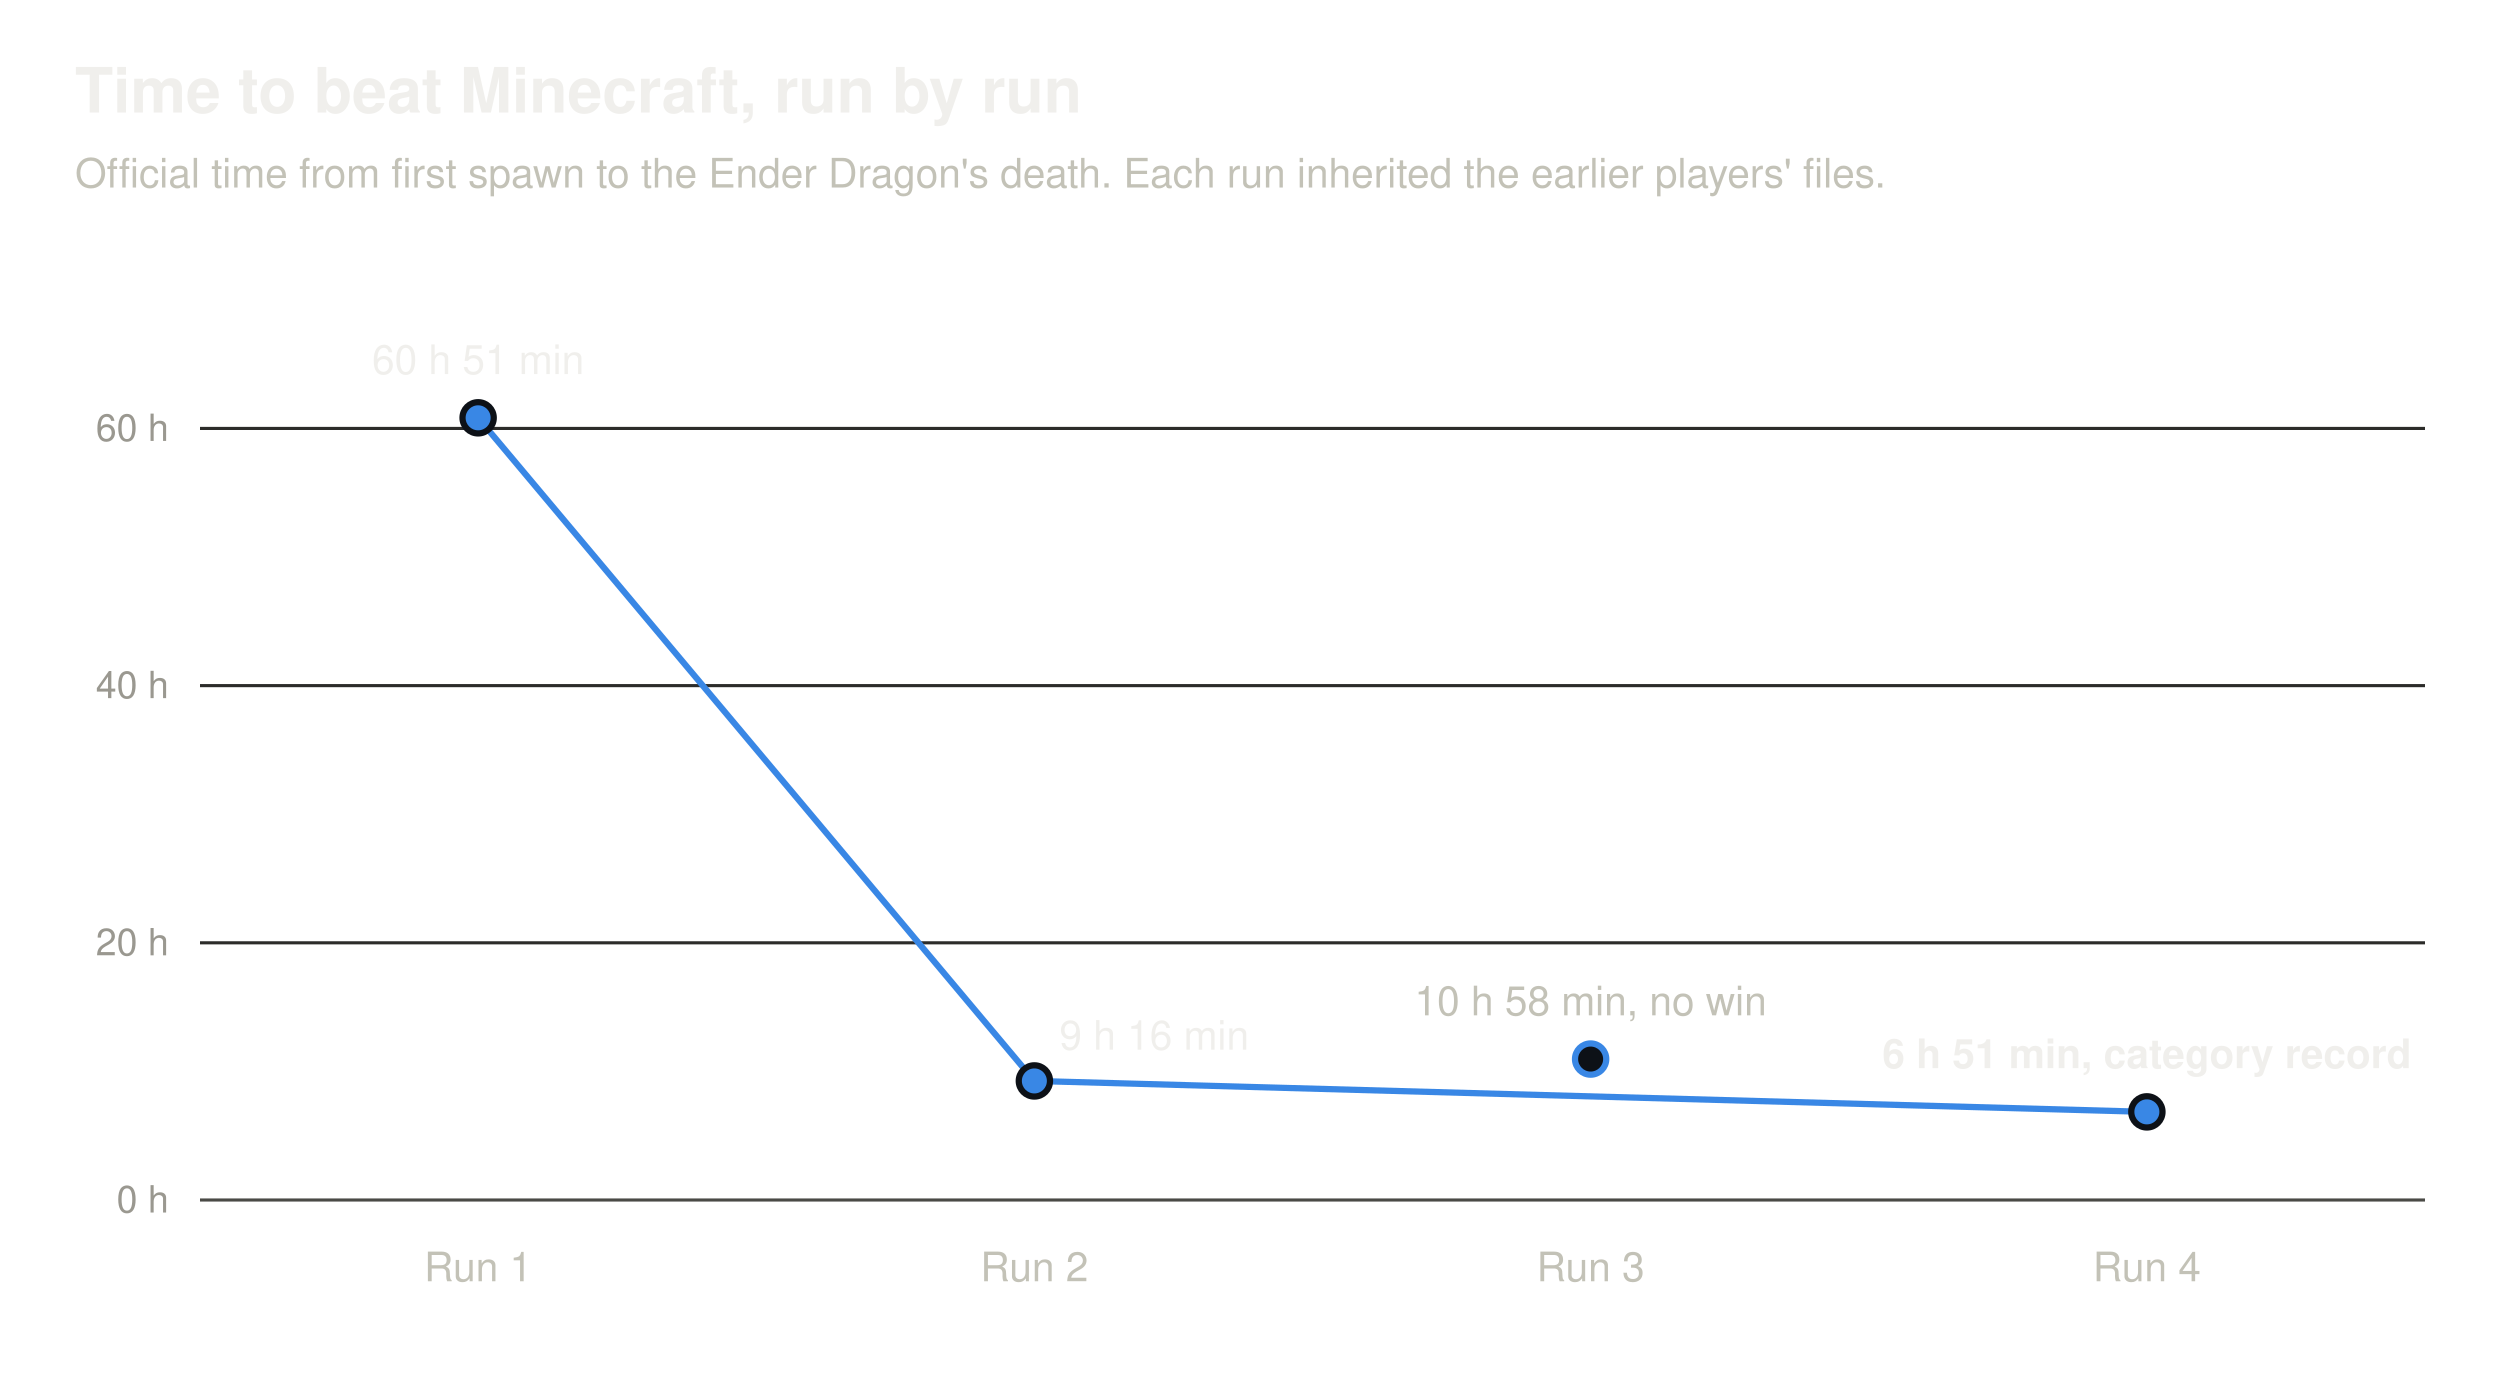
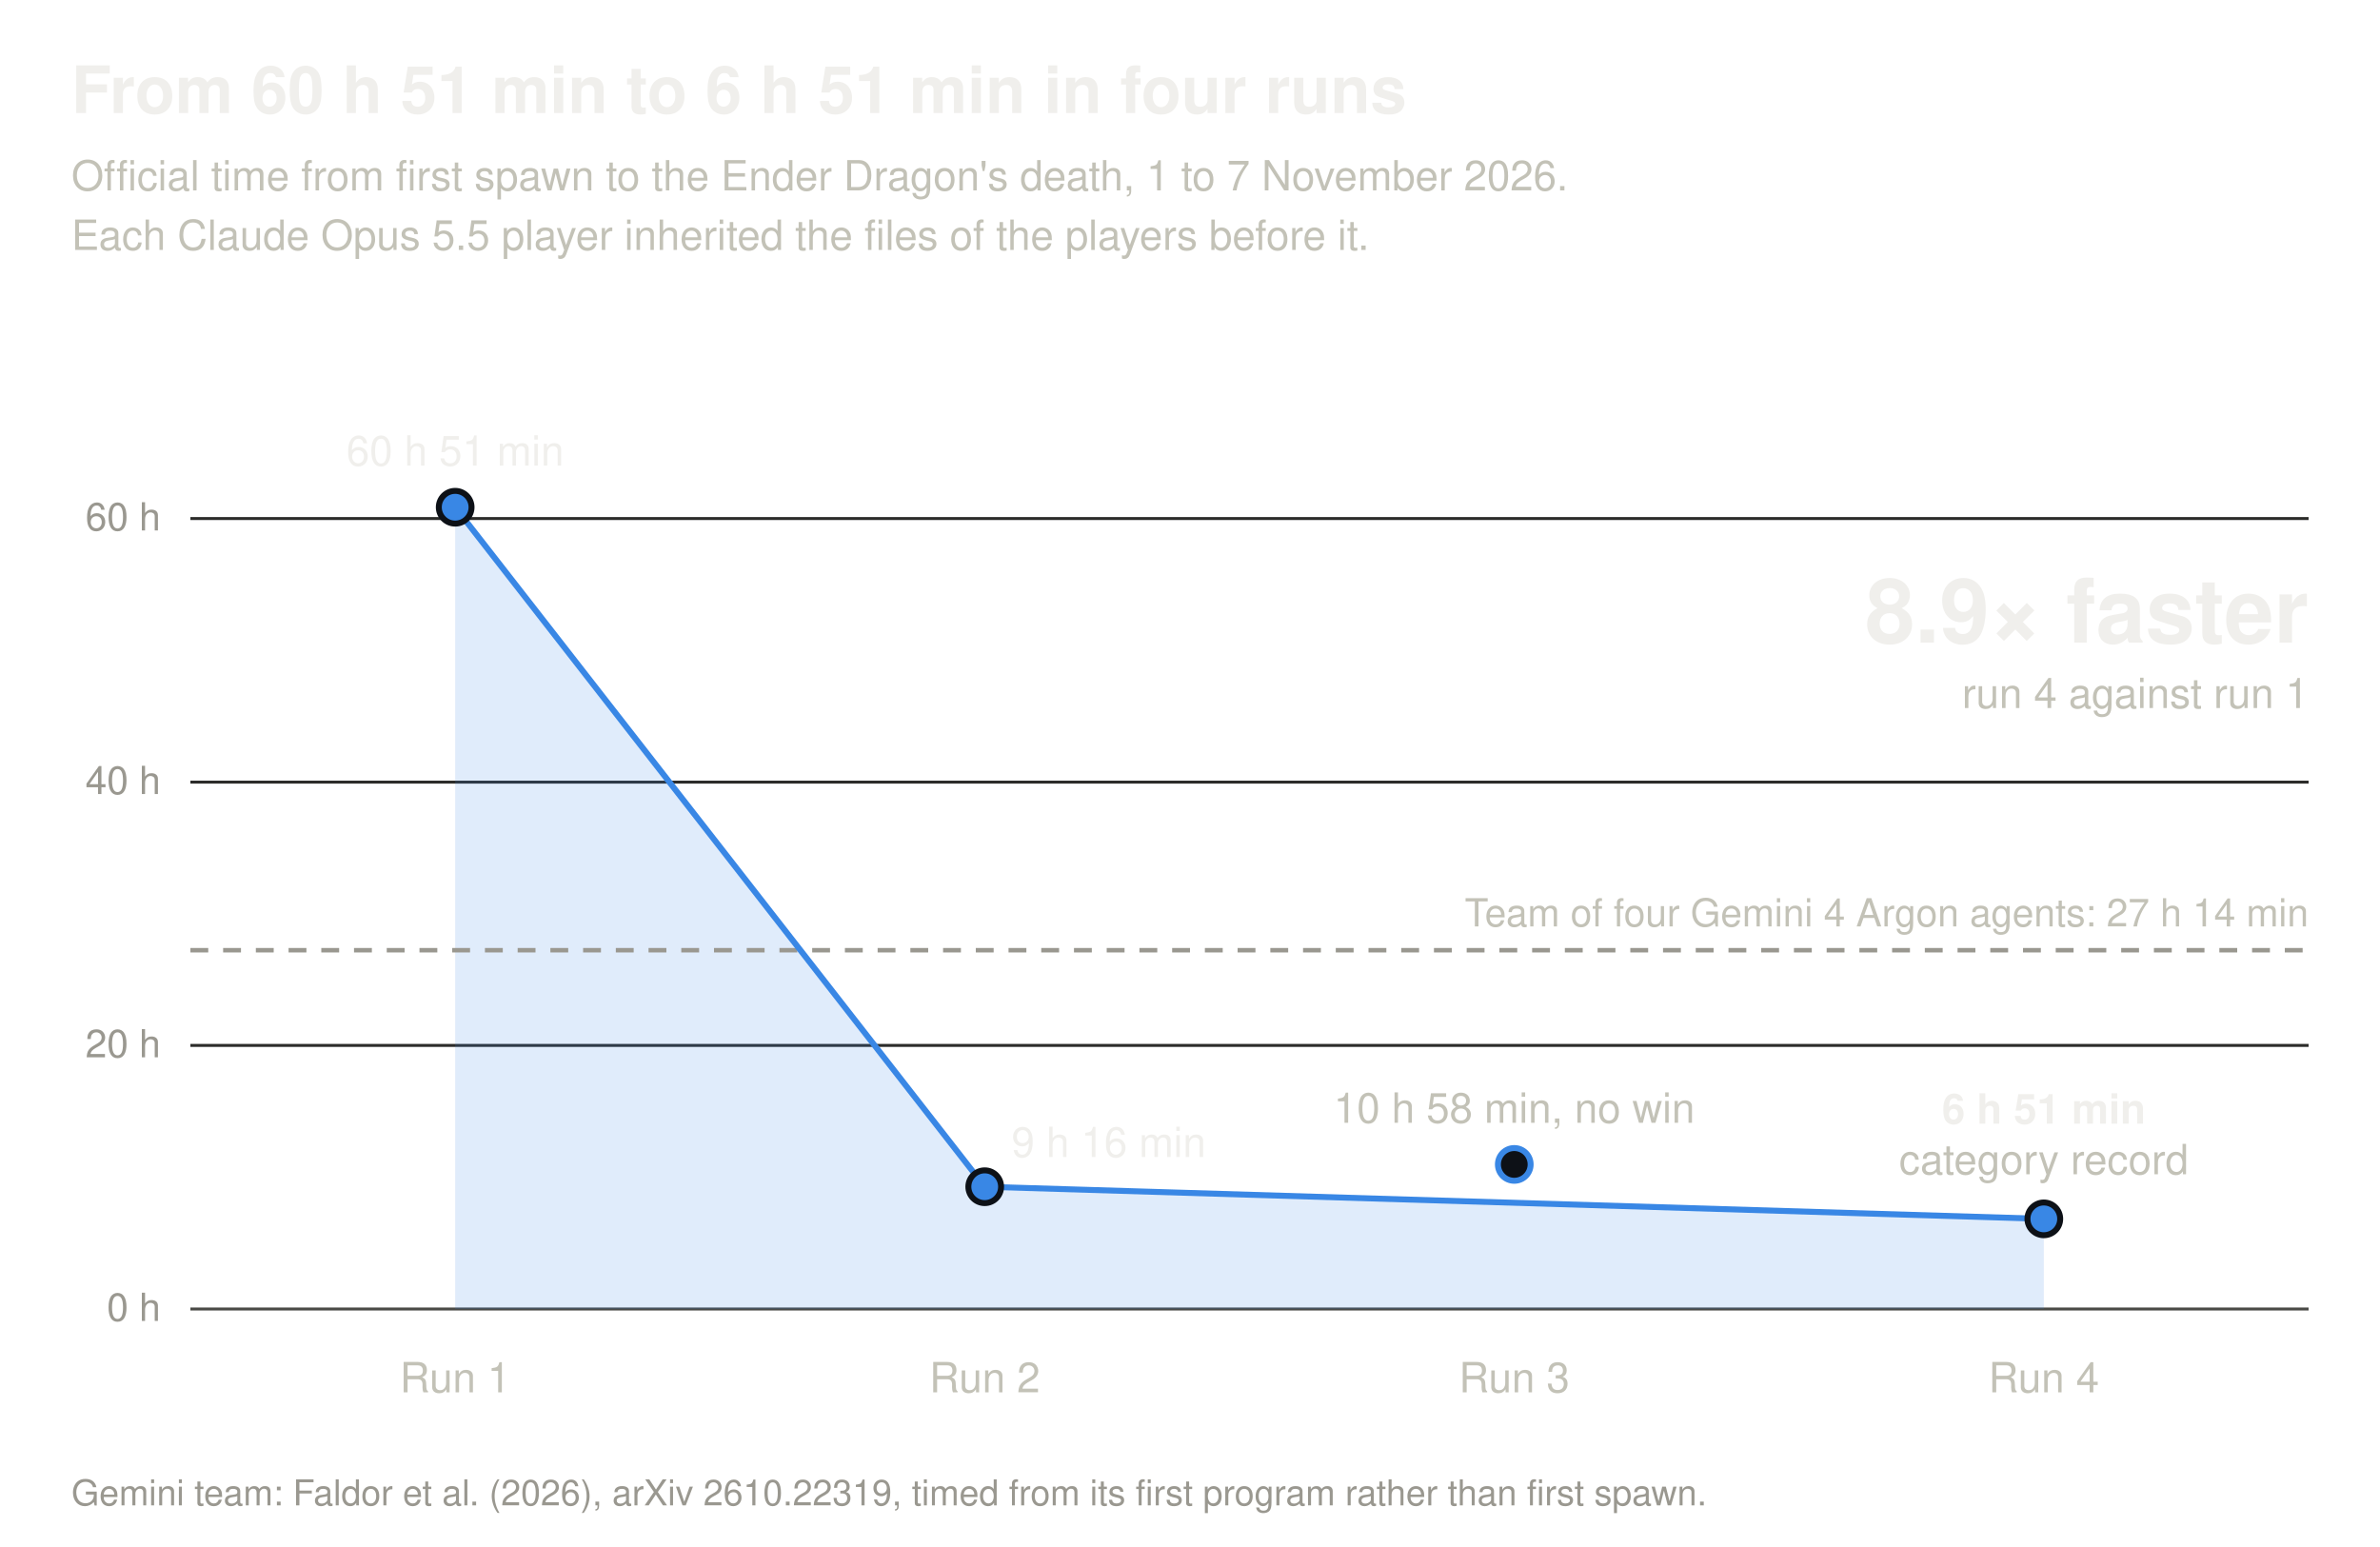
- <svg xmlns="http://www.w3.org/2000/svg" width="800" height="440" viewBox="0 0 800 440" font-family="system-ui, -apple-system, &quot;Segoe UI&quot;, Helvetica, Arial, sans-serif" role="img" aria-labelledby="t d">
-   <text x="24" y="36" font-size="20" font-weight="600" fill="#f0efec">Time to beat Minecraft, run by run</text>
-   <text x="24" y="60" font-size="13" fill="#c3c2b7">Official time from first spawn to the Ender Dragon's death. Each run inherited the earlier players' files.</text>
-   <line x1="64" y1="384.0" x2="776" y2="384.0" stroke="#4a4a46" stroke-width="1" />
-   <text x="54" y="388.0" font-size="12" text-anchor="end" fill="#9a9890" style="font-variant-numeric: tabular-nums">0 h</text>
-   <line x1="64" y1="301.7" x2="776" y2="301.7" stroke="#2c2c2a" stroke-width="1" />
-   <text x="54" y="305.7" font-size="12" text-anchor="end" fill="#9a9890" style="font-variant-numeric: tabular-nums">20 h</text>
-   <line x1="64" y1="219.4" x2="776" y2="219.4" stroke="#2c2c2a" stroke-width="1" />
-   <text x="54" y="223.4" font-size="12" text-anchor="end" fill="#9a9890" style="font-variant-numeric: tabular-nums">40 h</text>
-   <line x1="64" y1="137.1" x2="776" y2="137.1" stroke="#2c2c2a" stroke-width="1" />
-   <text x="54" y="141.1" font-size="12" text-anchor="end" fill="#9a9890" style="font-variant-numeric: tabular-nums">60 h</text>
-   <text x="153.0" y="410" font-size="13" text-anchor="middle" fill="#c3c2b7">Run 1</text>
-   <text x="331.0" y="410" font-size="13" text-anchor="middle" fill="#c3c2b7">Run 2</text>
-   <text x="509.0" y="410" font-size="13" text-anchor="middle" fill="#c3c2b7">Run 3</text>
-   <text x="687.0" y="410" font-size="13" text-anchor="middle" fill="#c3c2b7">Run 4</text>
-   <polyline points="153.0,133.7 331.0,345.9 687.0,355.8" fill="none" stroke="#3987e5" stroke-width="2" stroke-linejoin="round" stroke-linecap="round" />
-   <circle cx="153.0" cy="133.7" r="5" fill="#3987e5" stroke="#0d1117" stroke-width="2" />
-   <circle cx="331.0" cy="345.9" r="5" fill="#3987e5" stroke="#0d1117" stroke-width="2" />
-   <circle cx="509.0" cy="338.9" r="5" fill="#0d1117" stroke="#3987e5" stroke-width="2" />
-   <circle cx="687.0" cy="355.8" r="5" fill="#3987e5" stroke="#0d1117" stroke-width="2" />
-   <text x="153.0" y="119.7" font-size="13" font-weight="400" text-anchor="middle" fill="#f0efec">60 h 51 min</text>
-   <text x="339.0" y="335.9" font-size="13" font-weight="400" text-anchor="start" fill="#f0efec">9 h 16 min</text>
-   <text x="509.0" y="324.9" font-size="13" font-weight="400" text-anchor="middle" fill="#c3c2b7">10 h 58 min, no win</text>
-   <text x="687.0" y="341.8" font-size="13" font-weight="600" text-anchor="middle" fill="#f0efec">6 h 51 min, category record</text>
+ <svg xmlns="http://www.w3.org/2000/svg" width="800" height="520" viewBox="0 0 800 520" font-family="system-ui, -apple-system, &quot;Segoe UI&quot;, Helvetica, Arial, sans-serif" role="img" aria-labelledby="t d">
+   <text x="24.0" y="38.0" font-size="22" font-weight="600" text-anchor="start" fill="#f0efec">From 60 h 51 min to 6 h 51 min in four runs</text>
+   <text x="24.0" y="64.0" font-size="14" font-weight="400" text-anchor="start" fill="#c3c2b7">Official time from first spawn to the Ender Dragon's death, 1 to 7 November 2026.</text>
+   <text x="24.0" y="84.0" font-size="14" font-weight="400" text-anchor="start" fill="#c3c2b7">Each Claude Opus 5.5 player inherited the files of the players before it.</text>
+   <line x1="64" y1="440.0" x2="776" y2="440.0" stroke="#4a4a46" stroke-width="1" />
+   <text x="54.0" y="444.0" font-size="13" font-weight="400" text-anchor="end" fill="#9a9890" style="font-variant-numeric: tabular-nums">0 h</text>
+   <line x1="64" y1="351.4" x2="776" y2="351.4" stroke="#2c2c2a" stroke-width="1" />
+   <text x="54.0" y="355.4" font-size="13" font-weight="400" text-anchor="end" fill="#9a9890" style="font-variant-numeric: tabular-nums">20 h</text>
+   <line x1="64" y1="262.9" x2="776" y2="262.9" stroke="#2c2c2a" stroke-width="1" />
+   <text x="54.0" y="266.9" font-size="13" font-weight="400" text-anchor="end" fill="#9a9890" style="font-variant-numeric: tabular-nums">40 h</text>
+   <line x1="64" y1="174.3" x2="776" y2="174.3" stroke="#2c2c2a" stroke-width="1" />
+   <text x="54.0" y="178.3" font-size="13" font-weight="400" text-anchor="end" fill="#9a9890" style="font-variant-numeric: tabular-nums">60 h</text>
+   <text x="153.0" y="468.0" font-size="14" font-weight="400" text-anchor="middle" fill="#c3c2b7">Run 1</text>
+   <text x="331.0" y="468.0" font-size="14" font-weight="400" text-anchor="middle" fill="#c3c2b7">Run 2</text>
+   <text x="509.0" y="468.0" font-size="14" font-weight="400" text-anchor="middle" fill="#c3c2b7">Run 3</text>
+   <text x="687.0" y="468.0" font-size="14" font-weight="400" text-anchor="middle" fill="#c3c2b7">Run 4</text>
+   <polygon points="153.0,170.5 331.0,398.9 687.0,409.7 687.0,440 153.0,440" fill="#3987e5" fill-opacity="0.16" />
+   <line x1="64" y1="319.4" x2="776" y2="319.4" stroke="#9a9890" stroke-width="1.5" stroke-dasharray="6 5" />
+   <text x="776.0" y="311.4" font-size="13" font-weight="400" text-anchor="end" fill="#c3c2b7">Team of four Gemini 4 Argon agents: 27 h 14 min</text>
+   <polyline points="153.0,170.5 331.0,398.9 687.0,409.7" fill="none" stroke="#3987e5" stroke-width="2" stroke-linejoin="round" stroke-linecap="round" />
+   <g>
+     <circle cx="153.0" cy="170.5" r="5.5" fill="#3987e5" stroke="#0d1117" stroke-width="2" />
+   </g>
+   <g>
+     <circle cx="331.0" cy="398.9" r="5.5" fill="#3987e5" stroke="#0d1117" stroke-width="2" />
+   </g>
+   <g>
+     <circle cx="509.0" cy="391.4" r="5.5" fill="#0d1117" stroke="#3987e5" stroke-width="2" />
+   </g>
+   <g>
+     <circle cx="687.0" cy="409.7" r="5.5" fill="#3987e5" stroke="#0d1117" stroke-width="2" />
+   </g>
+   <text x="153.0" y="156.5" font-size="14" font-weight="400" text-anchor="middle" fill="#f0efec">60 h 51 min</text>
+   <text x="340.0" y="388.9" font-size="14" font-weight="400" text-anchor="start" fill="#f0efec">9 h 16 min</text>
+   <text x="509.0" y="377.4" font-size="14" font-weight="400" text-anchor="middle" fill="#c3c2b7">10 h 58 min, no win</text>
+   <text x="687.0" y="377.7" font-size="14" font-weight="600" text-anchor="middle" fill="#f0efec">6 h 51 min</text>
+   <text x="687.0" y="394.7" font-size="14" font-weight="400" text-anchor="middle" fill="#c3c2b7">category record</text>
+   <text x="776.0" y="216.0" font-size="30" font-weight="700" text-anchor="end" fill="#f0efec">8.9× faster</text>
+   <text x="776.0" y="238.0" font-size="14" font-weight="400" text-anchor="end" fill="#c3c2b7">run 4 against run 1</text>
+   <text x="24.0" y="506.0" font-size="12" font-weight="400" text-anchor="start" fill="#9a9890">Gemini team: Faldor et al. (2026), arXiv 2610.22319, timed from its first program rather than first spawn.</text>
</svg>
